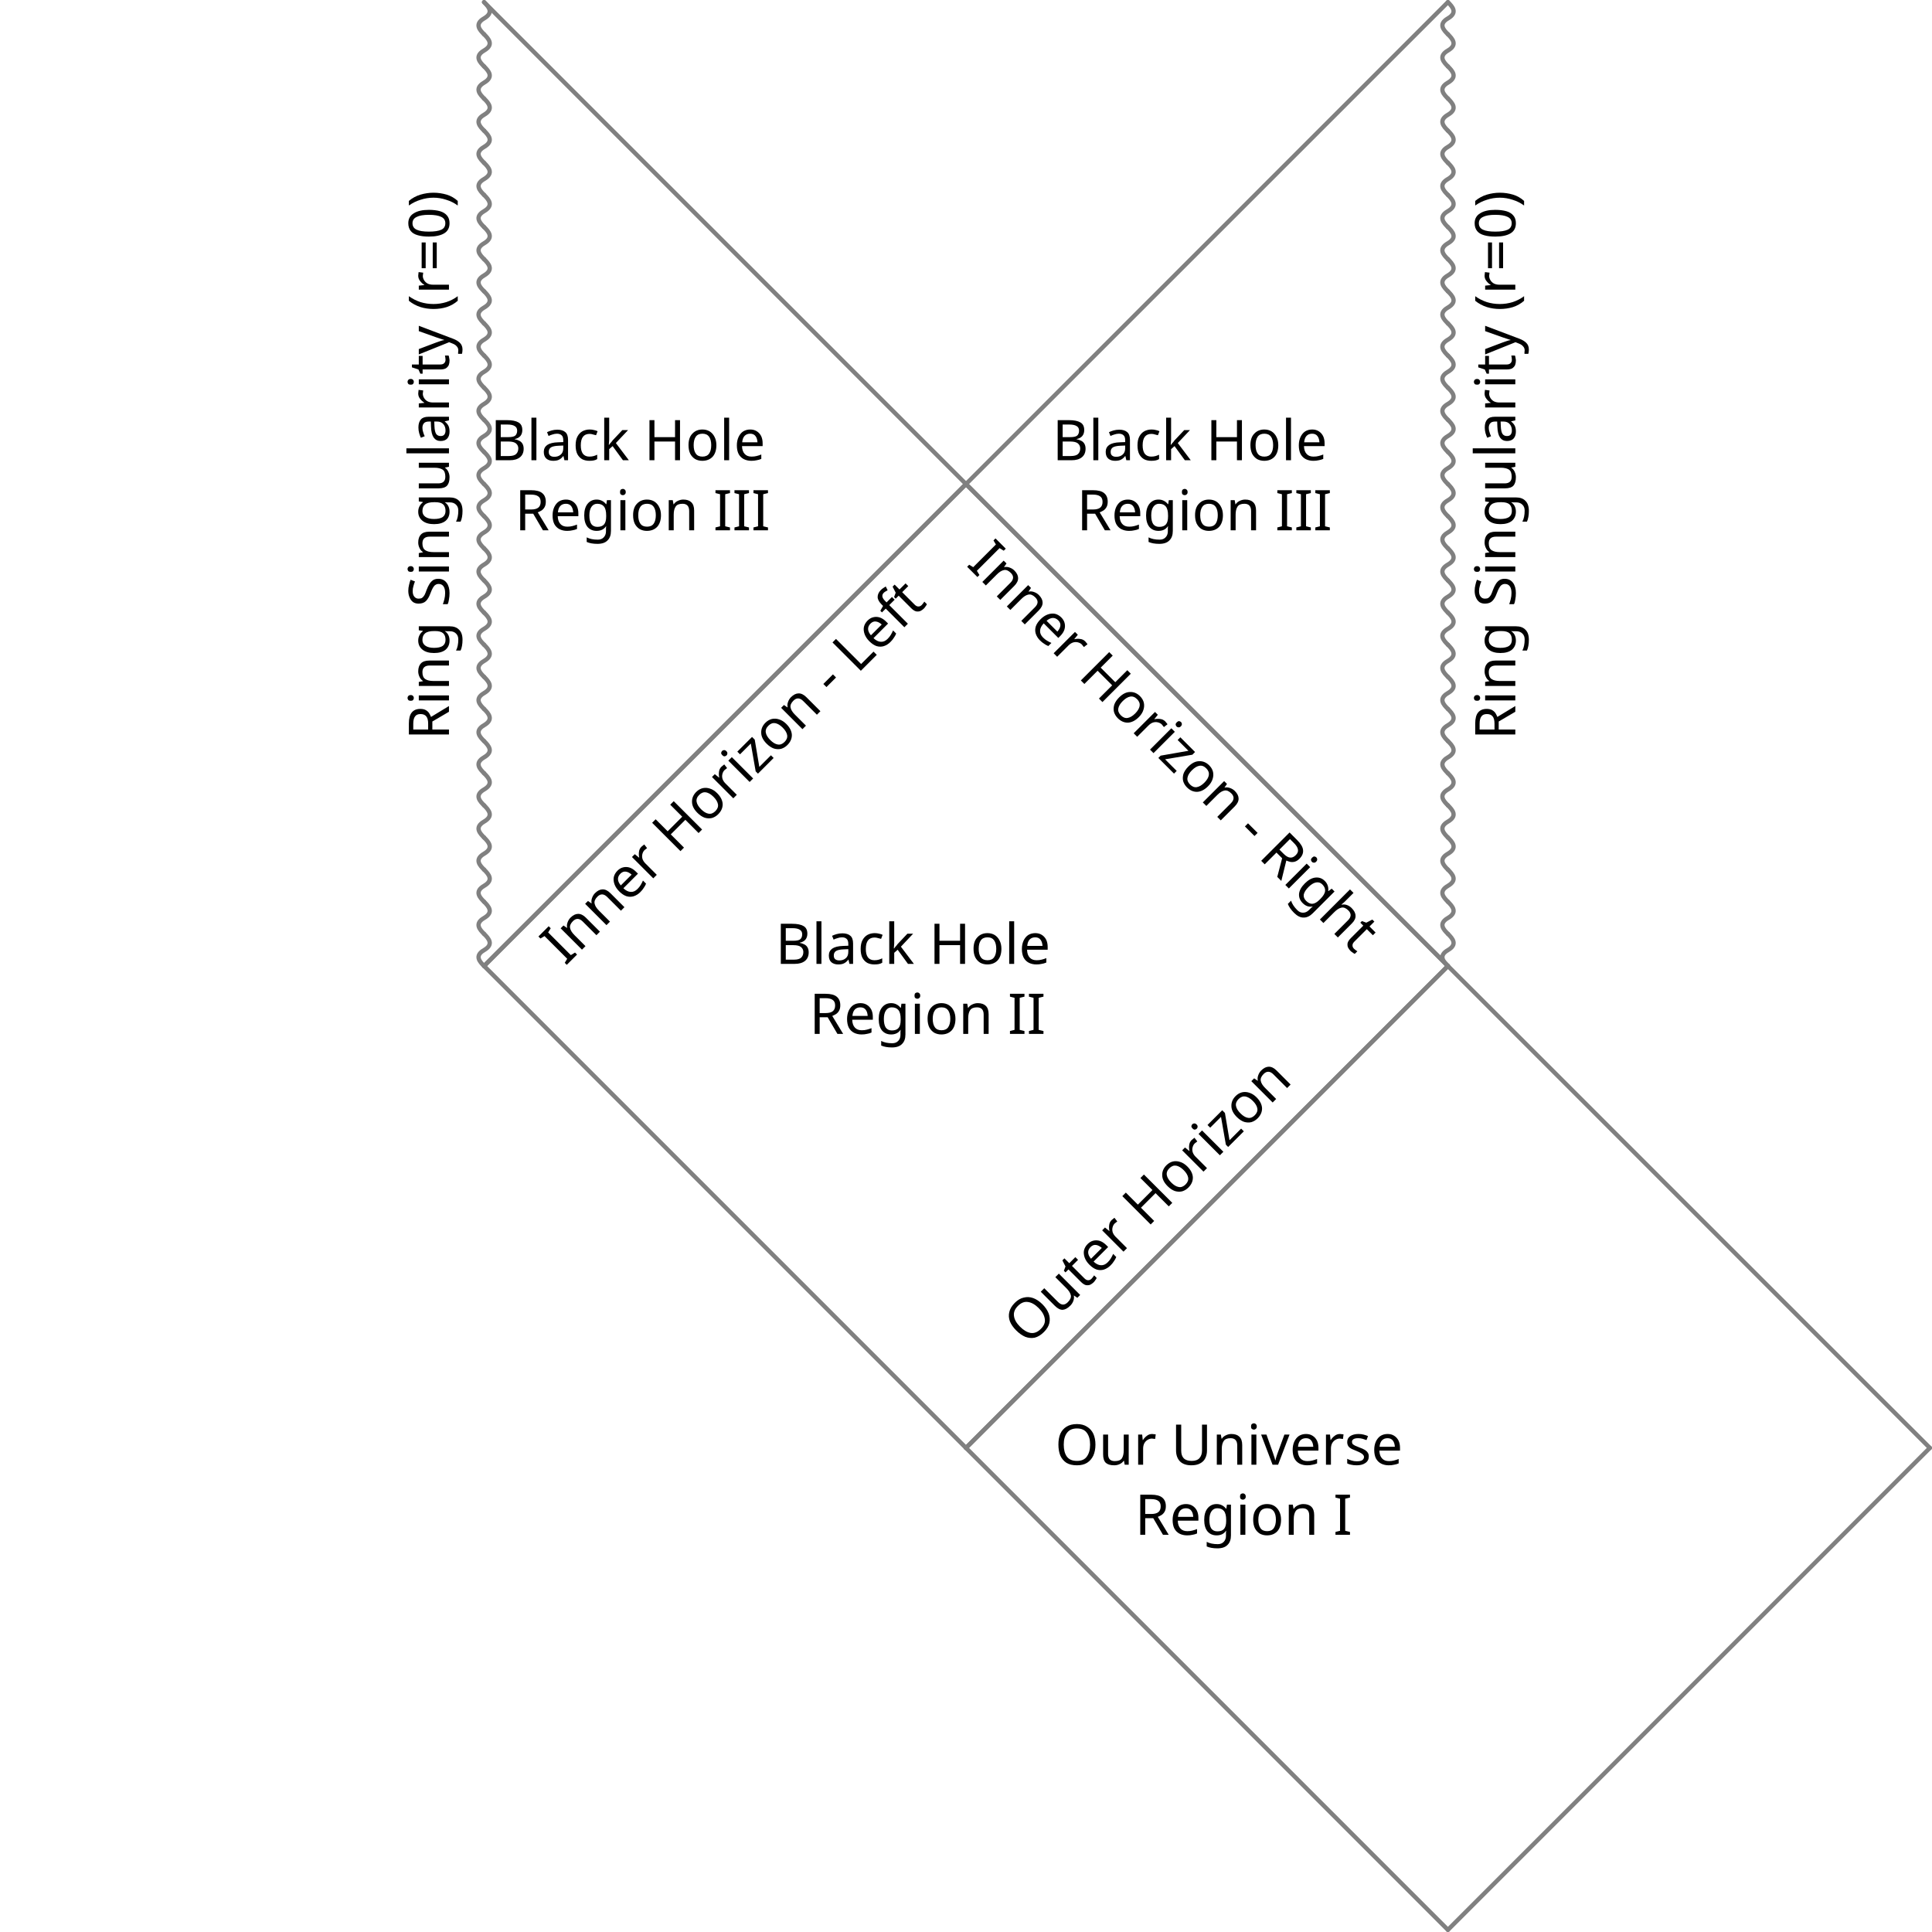
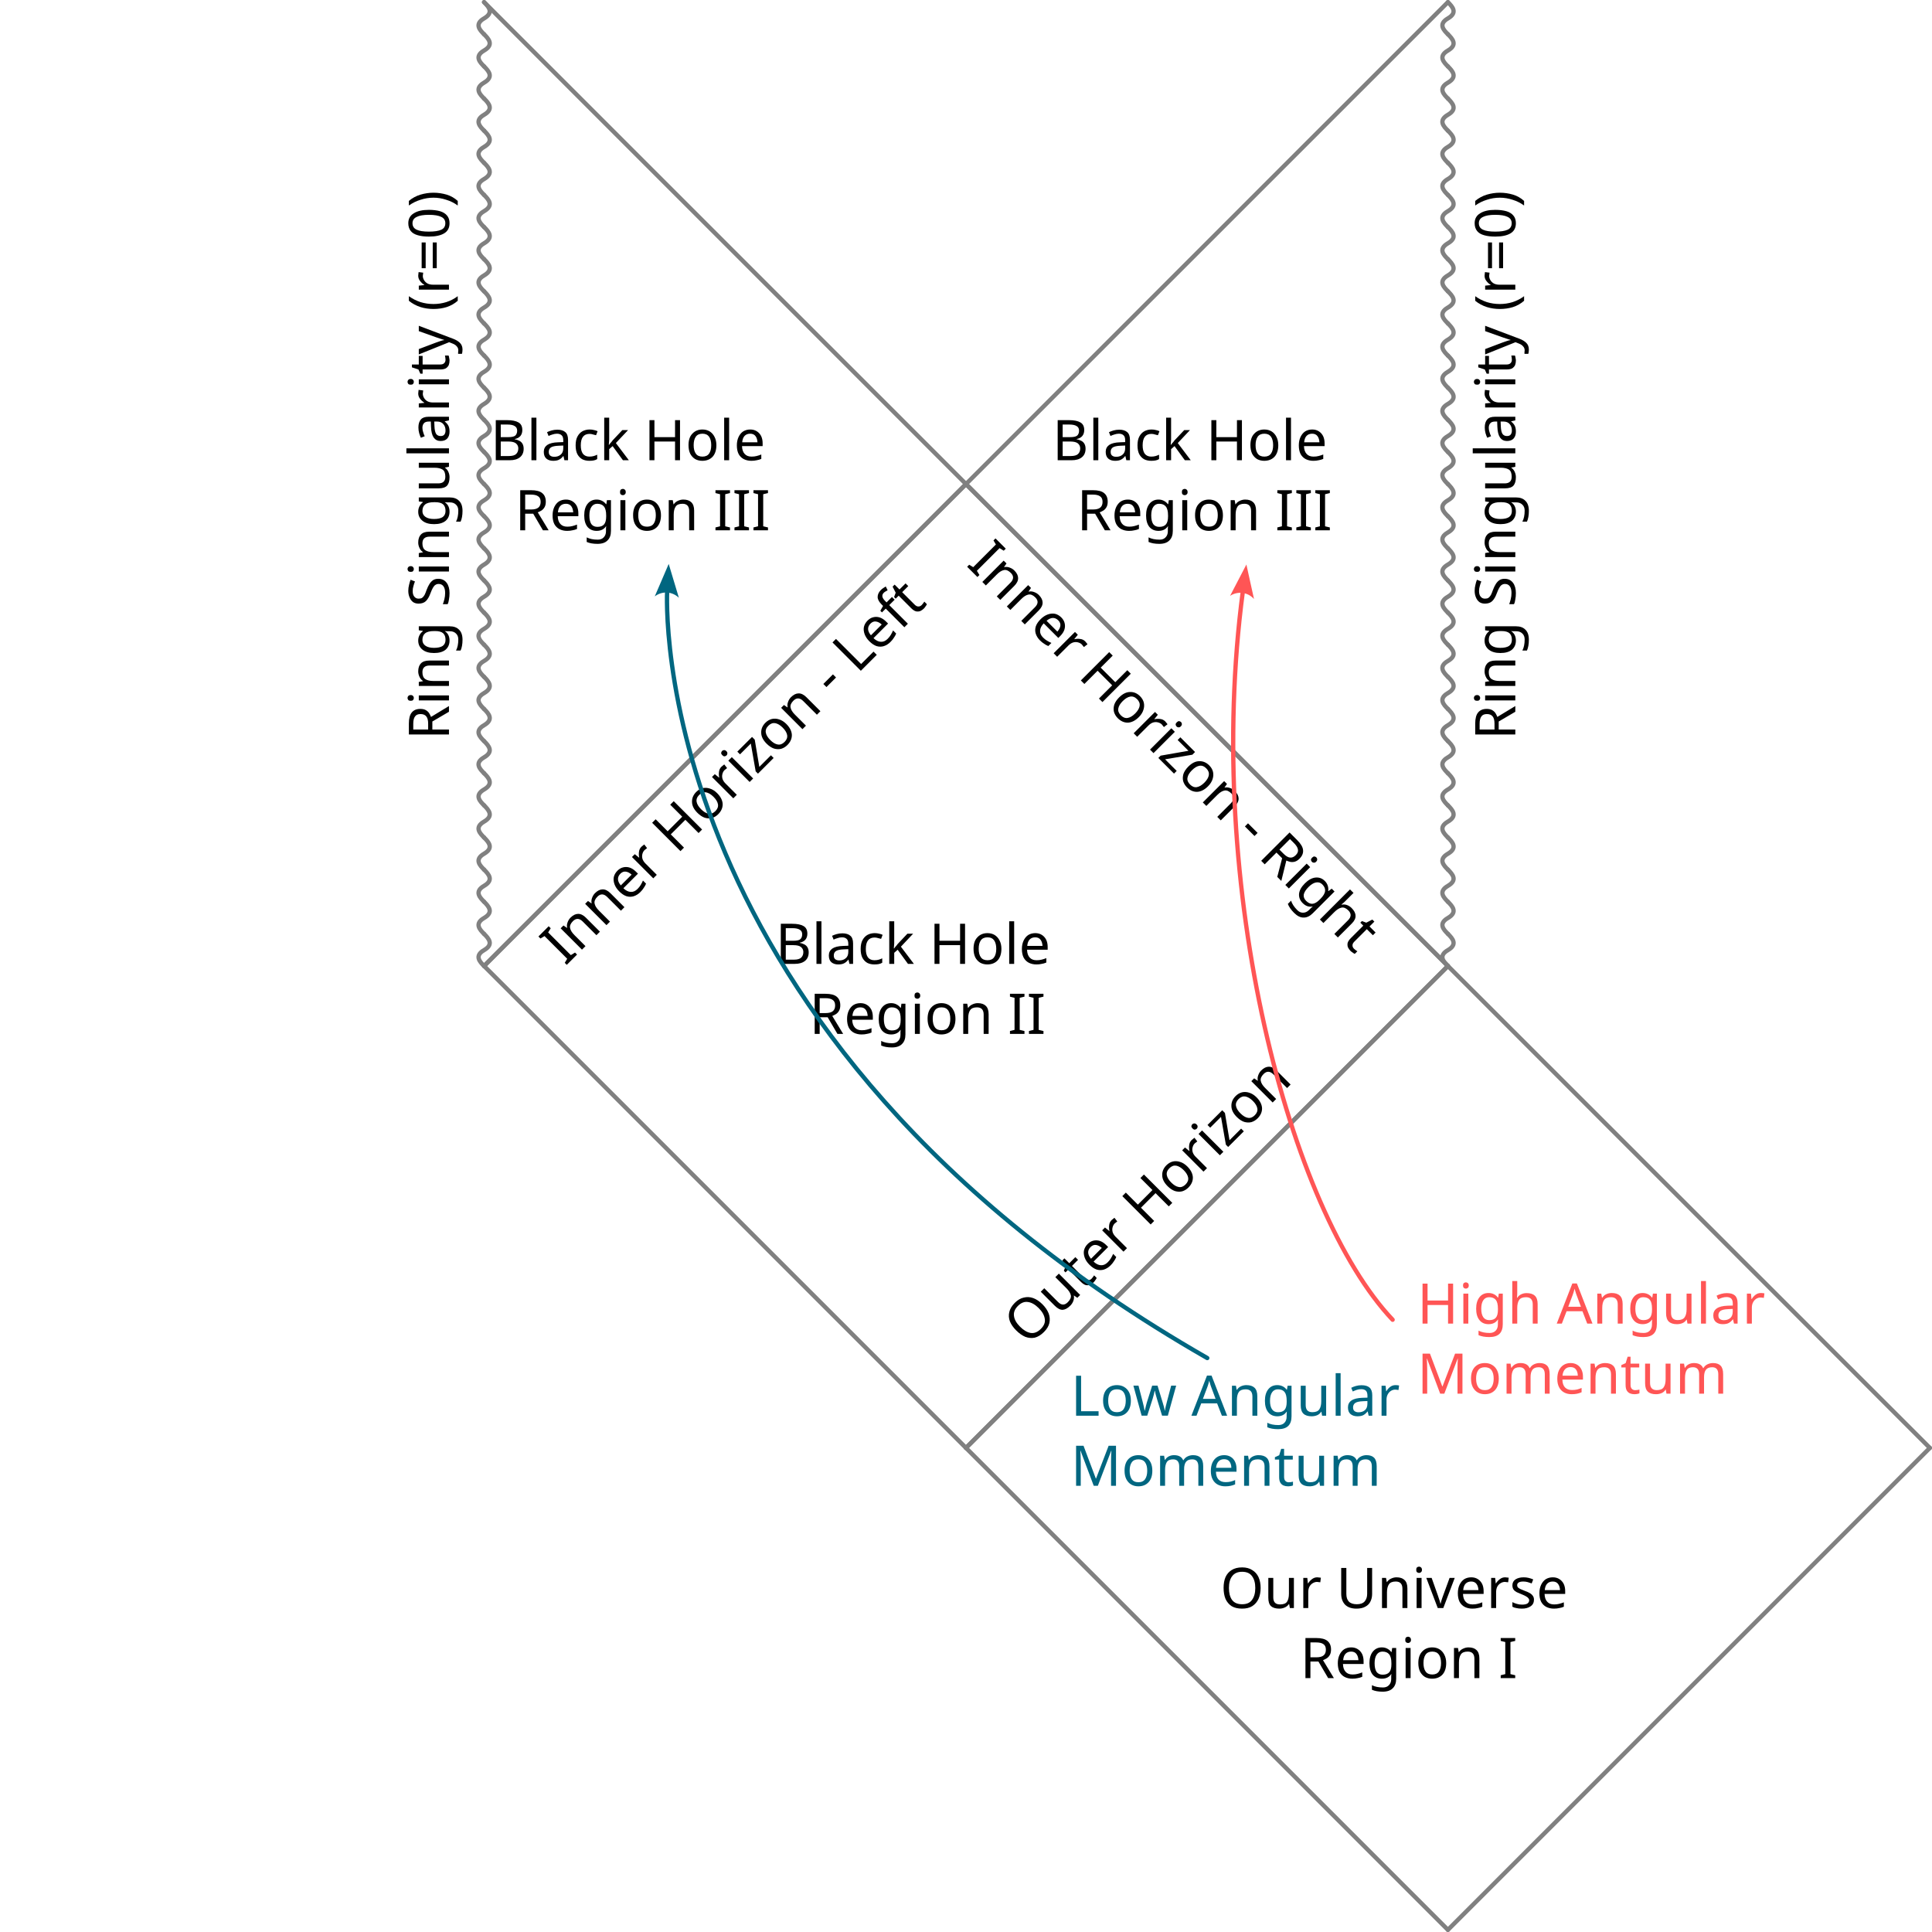
<svg xmlns="http://www.w3.org/2000/svg" width="158.121mm" height="158.121mm" viewBox="0 0 158.121 158.121" version="1.1" id="svg1">
  <defs id="defs1">
+     <marker style="overflow:visible" id="marker3" refX="0" refY="0" orient="auto-start-reverse" markerWidth="1" markerHeight="1" viewBox="0 0 1 1" preserveAspectRatio="xMidYMid">
+       <path transform="scale(0.7)" d="M -2,-4 9,0 -2,4 c 2,-2.33 2,-5.66 0,-8 z" style="fill:context-stroke;fill-rule:evenodd;stroke:none" id="path3" />
+     </marker>
+     <marker style="overflow:visible" id="ConcaveTriangle" refX="0" refY="0" orient="auto-start-reverse" markerWidth="1" markerHeight="1" viewBox="0 0 1 1" preserveAspectRatio="xMidYMid">
+       <path transform="scale(0.7)" d="M -2,-4 9,0 -2,4 c 2,-2.33 2,-5.66 0,-8 z" style="fill:context-stroke;fill-rule:evenodd;stroke:none" id="path7" />
+     </marker>
+     <rect x="85.654" y="441.294" width="153.777" height="73.633" id="rect1" />
    <rect x="22.668" y="417.591" width="214.285" height="59.504" id="rect139" />
+     <rect x="85.654" y="441.294" width="153.777" height="73.633" id="rect2" />
  </defs>
  <g id="layer1" transform="translate(-19.54469,-37.41483)">
    <g id="g56" transform="matrix(1.013206,0,0,1.013206,33.08987,-1.269589)" style="stroke-width:0.987">
      <path style="fill:none;stroke:#808080;stroke-width:0.348;stroke-linecap:round" d="M 25.733,116.21 64.661,77.282" id="path53" />
      <path style="fill:none;stroke:#808080;stroke-width:0.348;stroke-linecap:round" d="M 103.589,116.21 64.661,77.282" id="path54" />
      <path style="fill:none;stroke:#808080;stroke-width:0.348;stroke-linecap:round" d="m 25.733,116.21 38.928,38.928" id="path55" />
      <path style="fill:none;stroke:#808080;stroke-width:0.348;stroke-linecap:round" d="M 103.589,116.21 64.661,155.138" id="path56" />
    </g>
    <g id="g60" transform="matrix(1.013206,0,0,1.013206,72.53192,38.17246)" style="stroke-width:0.987">
      <path style="fill:none;stroke:#808080;stroke-width:0.348;stroke-linecap:round" d="M 25.733,116.21 64.661,77.282" id="path57" />
      <path style="fill:none;stroke:#808080;stroke-width:0.348;stroke-linecap:round" d="M 103.589,116.21 64.661,77.282" id="path58" />
      <path style="fill:none;stroke:#808080;stroke-width:0.348;stroke-linecap:round" d="m 25.733,116.21 38.928,38.928" id="path59" />
      <path style="fill:none;stroke:#808080;stroke-width:0.348;stroke-linecap:round" d="M 103.589,116.21 64.661,155.138" id="path60" />
    </g>
    <g id="g18" transform="translate(32.34282,-1.10876)">
      <g id="g13">
        <g id="g10">
          <path style="fill:none;stroke:#808080;stroke-width:0.353;stroke-linecap:round" d="m 105.704,107.066 c -0.334,-0.334 -0.822,-0.826 -5e-5,-1.3 0.822,-0.475 0.374,-0.955 5e-5,-1.329" id="path9" />
          <path style="fill:none;stroke:#808080;stroke-width:0.353;stroke-linecap:round" d="m 105.704,104.437 c -0.334,-0.334 -0.822,-0.826 -5e-5,-1.3 0.822,-0.475 0.374,-0.955 5e-5,-1.329" id="path10" />
        </g>
        <g id="g12" transform="translate(0,-5.25894)">
          <path style="fill:none;stroke:#808080;stroke-width:0.353;stroke-linecap:round" d="m 105.704,107.066 c -0.334,-0.334 -0.822,-0.826 -5e-5,-1.3 0.822,-0.475 0.374,-0.955 5e-5,-1.329" id="path11" />
          <path style="fill:none;stroke:#808080;stroke-width:0.353;stroke-linecap:round" d="m 105.704,104.437 c -0.334,-0.334 -0.822,-0.826 -5e-5,-1.3 0.822,-0.475 0.374,-0.955 5e-5,-1.329" id="path12" />
        </g>
      </g>
      <g id="g17" transform="translate(0,10.51788)">
        <g id="g14">
          <path style="fill:none;stroke:#808080;stroke-width:0.353;stroke-linecap:round" d="m 105.704,107.066 c -0.334,-0.334 -0.822,-0.826 -5e-5,-1.3 0.822,-0.475 0.374,-0.955 5e-5,-1.329" id="path13" />
          <path style="fill:none;stroke:#808080;stroke-width:0.353;stroke-linecap:round" d="m 105.704,104.437 c -0.334,-0.334 -0.822,-0.826 -5e-5,-1.3 0.822,-0.475 0.374,-0.955 5e-5,-1.329" id="path14" />
        </g>
        <g id="g16" transform="translate(0,-5.25894)">
          <path style="fill:none;stroke:#808080;stroke-width:0.353;stroke-linecap:round" d="m 105.704,107.066 c -0.334,-0.334 -0.822,-0.826 -5e-5,-1.3 0.822,-0.475 0.374,-0.955 5e-5,-1.329" id="path15" />
          <path style="fill:none;stroke:#808080;stroke-width:0.353;stroke-linecap:round" d="m 105.704,104.437 c -0.334,-0.334 -0.822,-0.826 -5e-5,-1.3 0.822,-0.475 0.374,-0.955 5e-5,-1.329" id="path16" />
        </g>
      </g>
    </g>
    <g id="g31" transform="translate(32.34282,-22.14452)">
      <g id="g26">
        <g id="g23">
          <path style="fill:none;stroke:#808080;stroke-width:0.353;stroke-linecap:round" d="m 105.704,107.066 c -0.334,-0.334 -0.822,-0.826 -5e-5,-1.3 0.822,-0.475 0.374,-0.955 5e-5,-1.329" id="path22" />
          <path style="fill:none;stroke:#808080;stroke-width:0.353;stroke-linecap:round" d="m 105.704,104.437 c -0.334,-0.334 -0.822,-0.826 -5e-5,-1.3 0.822,-0.475 0.374,-0.955 5e-5,-1.329" id="path23" />
        </g>
        <g id="g25" transform="translate(0,-5.25894)">
          <path style="fill:none;stroke:#808080;stroke-width:0.353;stroke-linecap:round" d="m 105.704,107.066 c -0.334,-0.334 -0.822,-0.826 -5e-5,-1.3 0.822,-0.475 0.374,-0.955 5e-5,-1.329" id="path24" />
          <path style="fill:none;stroke:#808080;stroke-width:0.353;stroke-linecap:round" d="m 105.704,104.437 c -0.334,-0.334 -0.822,-0.826 -5e-5,-1.3 0.822,-0.475 0.374,-0.955 5e-5,-1.329" id="path25" />
        </g>
      </g>
      <g id="g30" transform="translate(0,10.51788)">
        <g id="g27">
          <path style="fill:none;stroke:#808080;stroke-width:0.353;stroke-linecap:round" d="m 105.704,107.066 c -0.334,-0.334 -0.822,-0.826 -5e-5,-1.3 0.822,-0.475 0.374,-0.955 5e-5,-1.329" id="path26" />
          <path style="fill:none;stroke:#808080;stroke-width:0.353;stroke-linecap:round" d="m 105.704,104.437 c -0.334,-0.334 -0.822,-0.826 -5e-5,-1.3 0.822,-0.475 0.374,-0.955 5e-5,-1.329" id="path27" />
        </g>
        <g id="g29" transform="translate(0,-5.25894)">
          <path style="fill:none;stroke:#808080;stroke-width:0.353;stroke-linecap:round" d="m 105.704,107.066 c -0.334,-0.334 -0.822,-0.826 -5e-5,-1.3 0.822,-0.475 0.374,-0.955 5e-5,-1.329" id="path28" />
          <path style="fill:none;stroke:#808080;stroke-width:0.353;stroke-linecap:round" d="m 105.704,104.437 c -0.334,-0.334 -0.822,-0.826 -5e-5,-1.3 0.822,-0.475 0.374,-0.955 5e-5,-1.329" id="path29" />
        </g>
      </g>
    </g>
    <g id="g40" transform="translate(32.34282,-43.18028)">
      <g id="g35">
        <g id="g32">
          <path style="fill:none;stroke:#808080;stroke-width:0.353;stroke-linecap:round" d="m 105.704,107.066 c -0.334,-0.334 -0.822,-0.826 -5e-5,-1.3 0.822,-0.475 0.374,-0.955 5e-5,-1.329" id="path31" />
          <path style="fill:none;stroke:#808080;stroke-width:0.353;stroke-linecap:round" d="m 105.704,104.437 c -0.334,-0.334 -0.822,-0.826 -5e-5,-1.3 0.822,-0.475 0.374,-0.955 5e-5,-1.329" id="path32" />
        </g>
        <g id="g34" transform="translate(0,-5.25894)">
          <path style="fill:none;stroke:#808080;stroke-width:0.353;stroke-linecap:round" d="m 105.704,107.066 c -0.334,-0.334 -0.822,-0.826 -5e-5,-1.3 0.822,-0.475 0.374,-0.955 5e-5,-1.329" id="path33" />
          <path style="fill:none;stroke:#808080;stroke-width:0.353;stroke-linecap:round" d="m 105.704,104.437 c -0.334,-0.334 -0.822,-0.826 -5e-5,-1.3 0.822,-0.475 0.374,-0.955 5e-5,-1.329" id="path34" />
        </g>
      </g>
      <g id="g39" transform="translate(0,10.51788)">
        <g id="g36">
          <path style="fill:none;stroke:#808080;stroke-width:0.353;stroke-linecap:round" d="m 105.704,107.066 c -0.334,-0.334 -0.822,-0.826 -5e-5,-1.3 0.822,-0.475 0.374,-0.955 5e-5,-1.329" id="path35" />
          <path style="fill:none;stroke:#808080;stroke-width:0.353;stroke-linecap:round" d="m 105.704,104.437 c -0.334,-0.334 -0.822,-0.826 -5e-5,-1.3 0.822,-0.475 0.374,-0.955 5e-5,-1.329" id="path36" />
        </g>
        <g id="g38" transform="translate(0,-5.25894)">
          <path style="fill:none;stroke:#808080;stroke-width:0.353;stroke-linecap:round" d="m 105.704,107.066 c -0.334,-0.334 -0.822,-0.826 -5e-5,-1.3 0.822,-0.475 0.374,-0.955 5e-5,-1.329" id="path37" />
          <path style="fill:none;stroke:#808080;stroke-width:0.353;stroke-linecap:round" d="m 105.704,104.437 c -0.334,-0.334 -0.822,-0.826 -5e-5,-1.3 0.822,-0.475 0.374,-0.955 5e-5,-1.329" id="path38" />
        </g>
      </g>
    </g>
    <g id="g48" transform="translate(32.34282,-53.69816)">
      <g id="g45">
        <path style="fill:none;stroke:#808080;stroke-width:0.353;stroke-linecap:round" d="m 105.704,107.066 c -0.334,-0.334 -0.822,-0.826 -5e-5,-1.3 0.822,-0.475 0.374,-0.955 5e-5,-1.329" id="path44" />
        <path style="fill:none;stroke:#808080;stroke-width:0.353;stroke-linecap:round" d="m 105.704,104.437 c -0.334,-0.334 -0.822,-0.826 -5e-5,-1.3 0.822,-0.475 0.374,-0.955 5e-5,-1.329" id="path45" />
      </g>
      <g id="g47" transform="translate(0,-5.25894)">
        <path style="fill:none;stroke:#808080;stroke-width:0.353;stroke-linecap:round" d="m 105.704,107.066 c -0.334,-0.334 -0.822,-0.826 -5e-5,-1.3 0.822,-0.475 0.374,-0.955 5e-5,-1.329" id="path46" />
        <path style="fill:none;stroke:#808080;stroke-width:0.353;stroke-linecap:round" d="m 105.704,104.437 c -0.334,-0.334 -0.822,-0.826 -5e-5,-1.3 0.822,-0.475 0.374,-0.955 5e-5,-1.329" id="path47" />
      </g>
    </g>
    <g id="g52" transform="translate(32.34282,-64.21604)">
      <path style="fill:none;stroke:#808080;stroke-width:0.353;stroke-linecap:round" d="m 105.704,107.066 c -0.334,-0.334 -0.822,-0.826 -5e-5,-1.3 0.822,-0.475 0.374,-0.955 5e-5,-1.329" id="path51" />
      <path style="fill:none;stroke:#808080;stroke-width:0.353;stroke-linecap:round" d="m 105.704,104.437 c -0.334,-0.334 -0.822,-0.826 -5e-5,-1.3 0.822,-0.475 0.374,-0.955 5e-5,-1.329" id="path52" />
    </g>
    <path style="fill:none;stroke:#808080;stroke-width:0.353;stroke-linecap:round" d="M 98.605,77.033 138.047,37.591" id="path98" />
    <path style="fill:none;stroke:#808080;stroke-width:0.353;stroke-linecap:round" d="m 98.605,77.033 39.442,39.442" id="path100" />
    <g id="g111" transform="translate(-46.54129,-1.10876)">
      <g id="g106">
        <g id="g103">
          <path style="fill:none;stroke:#808080;stroke-width:0.353;stroke-linecap:round" d="m 105.704,107.066 c -0.334,-0.334 -0.822,-0.826 -5e-5,-1.3 0.822,-0.475 0.374,-0.955 5e-5,-1.329" id="path102" />
          <path style="fill:none;stroke:#808080;stroke-width:0.353;stroke-linecap:round" d="m 105.704,104.437 c -0.334,-0.334 -0.822,-0.826 -5e-5,-1.3 0.822,-0.475 0.374,-0.955 5e-5,-1.329" id="path103" />
        </g>
        <g id="g105" transform="translate(0,-5.25894)">
          <path style="fill:none;stroke:#808080;stroke-width:0.353;stroke-linecap:round" d="m 105.704,107.066 c -0.334,-0.334 -0.822,-0.826 -5e-5,-1.3 0.822,-0.475 0.374,-0.955 5e-5,-1.329" id="path104" />
          <path style="fill:none;stroke:#808080;stroke-width:0.353;stroke-linecap:round" d="m 105.704,104.437 c -0.334,-0.334 -0.822,-0.826 -5e-5,-1.3 0.822,-0.475 0.374,-0.955 5e-5,-1.329" id="path105" />
        </g>
      </g>
      <g id="g110" transform="translate(0,10.51788)">
        <g id="g107">
          <path style="fill:none;stroke:#808080;stroke-width:0.353;stroke-linecap:round" d="m 105.704,107.066 c -0.334,-0.334 -0.822,-0.826 -5e-5,-1.3 0.822,-0.475 0.374,-0.955 5e-5,-1.329" id="path106" />
          <path style="fill:none;stroke:#808080;stroke-width:0.353;stroke-linecap:round" d="m 105.704,104.437 c -0.334,-0.334 -0.822,-0.826 -5e-5,-1.3 0.822,-0.475 0.374,-0.955 5e-5,-1.329" id="path107" />
        </g>
        <g id="g109" transform="translate(0,-5.25894)">
          <path style="fill:none;stroke:#808080;stroke-width:0.353;stroke-linecap:round" d="m 105.704,107.066 c -0.334,-0.334 -0.822,-0.826 -5e-5,-1.3 0.822,-0.475 0.374,-0.955 5e-5,-1.329" id="path108" />
          <path style="fill:none;stroke:#808080;stroke-width:0.353;stroke-linecap:round" d="m 105.704,104.437 c -0.334,-0.334 -0.822,-0.826 -5e-5,-1.3 0.822,-0.475 0.374,-0.955 5e-5,-1.329" id="path109" />
        </g>
      </g>
    </g>
    <g id="g120" transform="translate(-46.54129,-22.14452)">
      <g id="g115">
        <g id="g112">
          <path style="fill:none;stroke:#808080;stroke-width:0.353;stroke-linecap:round" d="m 105.704,107.066 c -0.334,-0.334 -0.822,-0.826 -5e-5,-1.3 0.822,-0.475 0.374,-0.955 5e-5,-1.329" id="path111" />
          <path style="fill:none;stroke:#808080;stroke-width:0.353;stroke-linecap:round" d="m 105.704,104.437 c -0.334,-0.334 -0.822,-0.826 -5e-5,-1.3 0.822,-0.475 0.374,-0.955 5e-5,-1.329" id="path112" />
        </g>
        <g id="g114" transform="translate(0,-5.25894)">
          <path style="fill:none;stroke:#808080;stroke-width:0.353;stroke-linecap:round" d="m 105.704,107.066 c -0.334,-0.334 -0.822,-0.826 -5e-5,-1.3 0.822,-0.475 0.374,-0.955 5e-5,-1.329" id="path113" />
          <path style="fill:none;stroke:#808080;stroke-width:0.353;stroke-linecap:round" d="m 105.704,104.437 c -0.334,-0.334 -0.822,-0.826 -5e-5,-1.3 0.822,-0.475 0.374,-0.955 5e-5,-1.329" id="path114" />
        </g>
      </g>
      <g id="g119" transform="translate(0,10.51788)">
        <g id="g116">
          <path style="fill:none;stroke:#808080;stroke-width:0.353;stroke-linecap:round" d="m 105.704,107.066 c -0.334,-0.334 -0.822,-0.826 -5e-5,-1.3 0.822,-0.475 0.374,-0.955 5e-5,-1.329" id="path115" />
          <path style="fill:none;stroke:#808080;stroke-width:0.353;stroke-linecap:round" d="m 105.704,104.437 c -0.334,-0.334 -0.822,-0.826 -5e-5,-1.3 0.822,-0.475 0.374,-0.955 5e-5,-1.329" id="path116" />
        </g>
        <g id="g118" transform="translate(0,-5.25894)">
          <path style="fill:none;stroke:#808080;stroke-width:0.353;stroke-linecap:round" d="m 105.704,107.066 c -0.334,-0.334 -0.822,-0.826 -5e-5,-1.3 0.822,-0.475 0.374,-0.955 5e-5,-1.329" id="path117" />
          <path style="fill:none;stroke:#808080;stroke-width:0.353;stroke-linecap:round" d="m 105.704,104.437 c -0.334,-0.334 -0.822,-0.826 -5e-5,-1.3 0.822,-0.475 0.374,-0.955 5e-5,-1.329" id="path118" />
        </g>
      </g>
    </g>
    <g id="g129" transform="translate(-46.54129,-43.18028)">
      <g id="g124">
        <g id="g121">
          <path style="fill:none;stroke:#808080;stroke-width:0.353;stroke-linecap:round" d="m 105.704,107.066 c -0.334,-0.334 -0.822,-0.826 -5e-5,-1.3 0.822,-0.475 0.374,-0.955 5e-5,-1.329" id="path120" />
          <path style="fill:none;stroke:#808080;stroke-width:0.353;stroke-linecap:round" d="m 105.704,104.437 c -0.334,-0.334 -0.822,-0.826 -5e-5,-1.3 0.822,-0.475 0.374,-0.955 5e-5,-1.329" id="path121" />
        </g>
        <g id="g123" transform="translate(0,-5.25894)">
          <path style="fill:none;stroke:#808080;stroke-width:0.353;stroke-linecap:round" d="m 105.704,107.066 c -0.334,-0.334 -0.822,-0.826 -5e-5,-1.3 0.822,-0.475 0.374,-0.955 5e-5,-1.329" id="path122" />
          <path style="fill:none;stroke:#808080;stroke-width:0.353;stroke-linecap:round" d="m 105.704,104.437 c -0.334,-0.334 -0.822,-0.826 -5e-5,-1.3 0.822,-0.475 0.374,-0.955 5e-5,-1.329" id="path123" />
        </g>
      </g>
      <g id="g128" transform="translate(0,10.51788)">
        <g id="g125">
          <path style="fill:none;stroke:#808080;stroke-width:0.353;stroke-linecap:round" d="m 105.704,107.066 c -0.334,-0.334 -0.822,-0.826 -5e-5,-1.3 0.822,-0.475 0.374,-0.955 5e-5,-1.329" id="path124" />
          <path style="fill:none;stroke:#808080;stroke-width:0.353;stroke-linecap:round" d="m 105.704,104.437 c -0.334,-0.334 -0.822,-0.826 -5e-5,-1.3 0.822,-0.475 0.374,-0.955 5e-5,-1.329" id="path125" />
        </g>
        <g id="g127" transform="translate(0,-5.25894)">
          <path style="fill:none;stroke:#808080;stroke-width:0.353;stroke-linecap:round" d="m 105.704,107.066 c -0.334,-0.334 -0.822,-0.826 -5e-5,-1.3 0.822,-0.475 0.374,-0.955 5e-5,-1.329" id="path126" />
          <path style="fill:none;stroke:#808080;stroke-width:0.353;stroke-linecap:round" d="m 105.704,104.437 c -0.334,-0.334 -0.822,-0.826 -5e-5,-1.3 0.822,-0.475 0.374,-0.955 5e-5,-1.329" id="path127" />
        </g>
      </g>
    </g>
    <g id="g133" transform="translate(-46.54129,-53.69816)">
      <g id="g130">
        <path style="fill:none;stroke:#808080;stroke-width:0.353;stroke-linecap:round" d="m 105.704,107.066 c -0.334,-0.334 -0.822,-0.826 -5e-5,-1.3 0.822,-0.475 0.374,-0.955 5e-5,-1.329" id="path129" />
        <path style="fill:none;stroke:#808080;stroke-width:0.353;stroke-linecap:round" d="m 105.704,104.437 c -0.334,-0.334 -0.822,-0.826 -5e-5,-1.3 0.822,-0.475 0.374,-0.955 5e-5,-1.329" id="path130" />
      </g>
      <g id="g132" transform="translate(0,-5.25894)">
        <path style="fill:none;stroke:#808080;stroke-width:0.353;stroke-linecap:round" d="m 105.704,107.066 c -0.334,-0.334 -0.822,-0.826 -5e-5,-1.3 0.822,-0.475 0.374,-0.955 5e-5,-1.329" id="path131" />
        <path style="fill:none;stroke:#808080;stroke-width:0.353;stroke-linecap:round" d="m 105.704,104.437 c -0.334,-0.334 -0.822,-0.826 -5e-5,-1.3 0.822,-0.475 0.374,-0.955 5e-5,-1.329" id="path132" />
      </g>
    </g>
    <g id="g134" transform="translate(-46.54129,-64.21604)">
      <path style="fill:none;stroke:#808080;stroke-width:0.353;stroke-linecap:round" d="m 105.704,107.066 c -0.334,-0.334 -0.822,-0.826 -5e-5,-1.3 0.822,-0.475 0.374,-0.955 5e-5,-1.329" id="path133" />
      <path style="fill:none;stroke:#808080;stroke-width:0.353;stroke-linecap:round" d="m 105.704,104.437 c -0.334,-0.334 -0.822,-0.826 -5e-5,-1.3 0.822,-0.475 0.374,-0.955 5e-5,-1.329" id="path134" />
    </g>
    <path style="fill:none;stroke:#808080;stroke-width:0.353;stroke-linecap:round" d="M 98.605,77.033 59.163,37.591" id="path136" />
    <path style="fill:none;stroke:#808080;stroke-width:0.353;stroke-linecap:round" d="M 98.605,77.033 59.163,116.475" id="path138" />
    <text xml:space="preserve" transform="matrix(0.2645833,0,0,0.2645833,19.54469,37.41483)" id="text139" style="font-style:normal;font-variant:normal;font-weight:normal;font-stretch:normal;font-size:30.832px;font-family:'Atkinson Hyperlegible';-inkscape-font-specification:'Atkinson Hyperlegible';writing-mode:lr-tb;direction:ltr;white-space:pre;shape-inside:url(#rect139);display:inline;fill:none;stroke:#808080;stroke-width:1.333;stroke-linecap:round" />
    <text xml:space="preserve" style="font-style:normal;font-variant:normal;font-weight:normal;font-stretch:normal;font-size:4.586px;font-family:'Atkinson Hyperlegible';-inkscape-font-specification:'Atkinson Hyperlegible';writing-mode:lr-tb;direction:ltr;white-space:pre;fill:#000000;fill-opacity:1;stroke:none;stroke-width:0.353;stroke-linecap:round" x="-97.982" y="56.291" id="text140" transform="rotate(-90)">
      <tspan id="tspan140" style="font-size:4.586px;fill:#000000;fill-opacity:1;stroke:none;stroke-width:0.353" x="-97.982" y="56.291">Ring Singularity (r=0)</tspan>
    </text>
    <text xml:space="preserve" style="font-style:normal;font-variant:normal;font-weight:normal;font-stretch:normal;font-size:4.586px;font-family:'Atkinson Hyperlegible';-inkscape-font-specification:'Atkinson Hyperlegible';writing-mode:lr-tb;direction:ltr;white-space:pre;fill:#000000;fill-opacity:1;stroke:none;stroke-width:0.353;stroke-linecap:round" x="-97.982" y="143.562" id="text141" transform="rotate(-90)">
      <tspan id="tspan141" style="font-size:4.586px;fill:#000000;fill-opacity:1;stroke:none;stroke-width:0.353" x="-97.982" y="143.562">Ring Singularity (r=0)</tspan>
    </text>
-     <text xml:space="preserve" style="font-style:normal;font-variant:normal;font-weight:normal;font-stretch:normal;font-size:4.586px;font-family:'Atkinson Hyperlegible';-inkscape-font-specification:'Atkinson Hyperlegible';text-align:center;writing-mode:lr-tb;direction:ltr;text-anchor:middle;white-space:pre;fill:#000000;fill-opacity:1;stroke:none;stroke-width:0.353;stroke-linecap:round" x="137.254" y="157.293" id="text142">
-       <tspan style="font-size:4.586px;fill:#000000;fill-opacity:1;stroke:none;stroke-width:0.353" x="124.293" y="157.293" id="tspan143">Our Universe</tspan>
-       <tspan style="font-size:4.586px;fill:#000000;fill-opacity:1;stroke:none;stroke-width:0.353" x="124.293" y="163.026" id="tspan145">Region I</tspan>
+     <text xml:space="preserve" style="font-style:normal;font-variant:normal;font-weight:normal;font-stretch:normal;font-size:4.586px;font-family:'Atkinson Hyperlegible';-inkscape-font-specification:'Atkinson Hyperlegible';text-align:center;writing-mode:lr-tb;direction:ltr;text-anchor:middle;white-space:pre;fill:#000000;fill-opacity:1;stroke:none;stroke-width:0.353;stroke-linecap:round" x="137.814" y="169.025" id="text142">
+       <tspan style="font-size:4.586px;fill:#000000;fill-opacity:1;stroke:none;stroke-width:0.353" x="137.814" y="169.025" id="tspan143">Our Universe</tspan>
+       <tspan style="font-size:4.586px;fill:#000000;fill-opacity:1;stroke:none;stroke-width:0.353" x="137.814" y="174.758" id="tspan145">Region I</tspan>
    </text>
    <text xml:space="preserve" style="font-style:normal;font-variant:normal;font-weight:normal;font-stretch:normal;font-size:4.586px;font-family:'Atkinson Hyperlegible';-inkscape-font-specification:'Atkinson Hyperlegible';writing-mode:lr-tb;direction:ltr;white-space:pre;fill:#000000;fill-opacity:1;stroke:none;stroke-width:0.353;stroke-linecap:round" x="-31.103" y="177.73" id="text144" transform="rotate(-45)">
      <tspan style="font-size:4.586px;fill:#000000;fill-opacity:1;stroke:none;stroke-width:0.353" x="-31.103" y="177.73" id="tspan144">Outer Horizon</tspan>
    </text>
    <text xml:space="preserve" style="font-style:normal;font-variant:normal;font-weight:normal;font-stretch:normal;font-size:4.586px;font-family:'Atkinson Hyperlegible';-inkscape-font-specification:'Atkinson Hyperlegible';text-align:center;writing-mode:lr-tb;direction:ltr;text-anchor:middle;white-space:pre;fill:#000000;fill-opacity:1;stroke:none;stroke-width:0.353;stroke-linecap:round" x="98.429" y="116.299" id="text147">
      <tspan style="font-size:4.586px;fill:#000000;fill-opacity:1;stroke:none;stroke-width:0.353" x="98.429" y="116.299" id="tspan146">Black Hole</tspan>
      <tspan style="font-size:4.586px;fill:#000000;fill-opacity:1;stroke:none;stroke-width:0.353" x="98.429" y="122.032" id="tspan147">Region II</tspan>
    </text>
    <text xml:space="preserve" style="font-style:normal;font-variant:normal;font-weight:normal;font-stretch:normal;font-size:4.586px;font-family:'Atkinson Hyperlegible';-inkscape-font-specification:'Atkinson Hyperlegible';text-align:center;writing-mode:lr-tb;direction:ltr;text-anchor:middle;white-space:pre;fill:#000000;fill-opacity:1;stroke:none;stroke-width:0.353;stroke-linecap:round" x="121.091" y="75.082" id="text149">
      <tspan style="font-size:4.586px;fill:#000000;fill-opacity:1;stroke:none;stroke-width:0.353" x="121.091" y="75.082" id="tspan148">Black Hole</tspan>
      <tspan style="font-size:4.586px;fill:#000000;fill-opacity:1;stroke:none;stroke-width:0.353" x="121.091" y="80.815" id="tspan149">Region III</tspan>
    </text>
    <text xml:space="preserve" style="font-style:normal;font-variant:normal;font-weight:normal;font-stretch:normal;font-size:4.586px;font-family:'Atkinson Hyperlegible';-inkscape-font-specification:'Atkinson Hyperlegible';text-align:center;writing-mode:lr-tb;direction:ltr;text-anchor:middle;white-space:pre;fill:#000000;fill-opacity:1;stroke:none;stroke-width:0.353;stroke-linecap:round" x="75.103" y="75.082" id="text151">
      <tspan style="font-size:4.586px;fill:#000000;fill-opacity:1;stroke:none;stroke-width:0.353" x="75.103" y="75.082" id="tspan150">Black Hole</tspan>
      <tspan style="font-size:4.586px;fill:#000000;fill-opacity:1;stroke:none;stroke-width:0.353" x="75.103" y="80.815" id="tspan151">Region III</tspan>
    </text>
    <text xml:space="preserve" style="font-style:normal;font-variant:normal;font-weight:normal;font-stretch:normal;font-size:4.586px;font-family:'Atkinson Hyperlegible';-inkscape-font-specification:'Atkinson Hyperlegible';writing-mode:lr-tb;direction:ltr;white-space:pre;fill:#000000;fill-opacity:1;stroke:none;stroke-width:0.353;stroke-linecap:round" x="-35.861" y="128.913" id="text152" transform="rotate(-45)">
      <tspan style="font-size:4.586px;fill:#000000;fill-opacity:1;stroke:none;stroke-width:0.353" x="-35.861" y="128.913" id="tspan154">Inner Horizon - Left</tspan>
    </text>
    <text xml:space="preserve" style="font-style:normal;font-variant:normal;font-weight:normal;font-stretch:normal;font-size:4.586px;font-family:'Atkinson Hyperlegible';-inkscape-font-specification:'Atkinson Hyperlegible';writing-mode:lr-tb;direction:ltr;white-space:pre;fill:#000000;fill-opacity:1;stroke:none;stroke-width:0.353;stroke-linecap:round" x="128.86" y="-10.536" id="text155" transform="rotate(45)">
      <tspan style="font-size:4.586px;fill:#000000;fill-opacity:1;stroke:none;stroke-width:0.353" x="128.86" y="-10.536" id="tspan155">Inner Horizon - Right</tspan>
    </text>
+     <path style="fill:none;stroke:#ff5555;stroke-width:0.353;stroke-linecap:round;stroke-dasharray:none;marker-end:url(#ConcaveTriangle)" d="M 133.521,145.427 C 125.104,136.532 118.059,110.068 121.262,85.821" id="path1" />
+     <text xml:space="preserve" transform="matrix(0.2645833,0,0,0.2645833,112.8619,24.89791)" id="text1" style="font-size:17.333px;font-family:'Atkinson Hyperlegible';-inkscape-font-specification:'Atkinson Hyperlegible';writing-mode:lr-tb;direction:ltr;white-space:pre;shape-inside:url(#rect1);fill:#ff5555;stroke:none;stroke-width:1.333;stroke-linecap:round">
+       <tspan x="85.654" y="456.741" id="tspan3">High Angular </tspan>
+       <tspan x="85.654" y="478.408" id="tspan4">Momentum</tspan>
+     </text>
+     <text xml:space="preserve" transform="matrix(0.2645833,0,0,0.2645833,84.50715,32.43648)" id="text2" style="font-size:17.333px;font-family:'Atkinson Hyperlegible';-inkscape-font-specification:'Atkinson Hyperlegible';writing-mode:lr-tb;direction:ltr;white-space:pre;shape-inside:url(#rect2);fill:#006680;stroke:none;stroke-width:1.333;stroke-linecap:round">
+       <tspan x="85.654" y="456.741" id="tspan5">Low Angular </tspan>
+       <tspan x="85.654" y="478.408" id="tspan6">Momentum</tspan>
+     </text>
+     <path style="fill:none;stroke:#006680;stroke-width:0.353;stroke-linecap:round;stroke-dasharray:none;stroke-opacity:1;marker-end:url(#marker3)" d="M 118.351,148.562 C 72.081,122.033 74.147,85.788 74.147,85.788" id="path2" />
  </g>
</svg>
